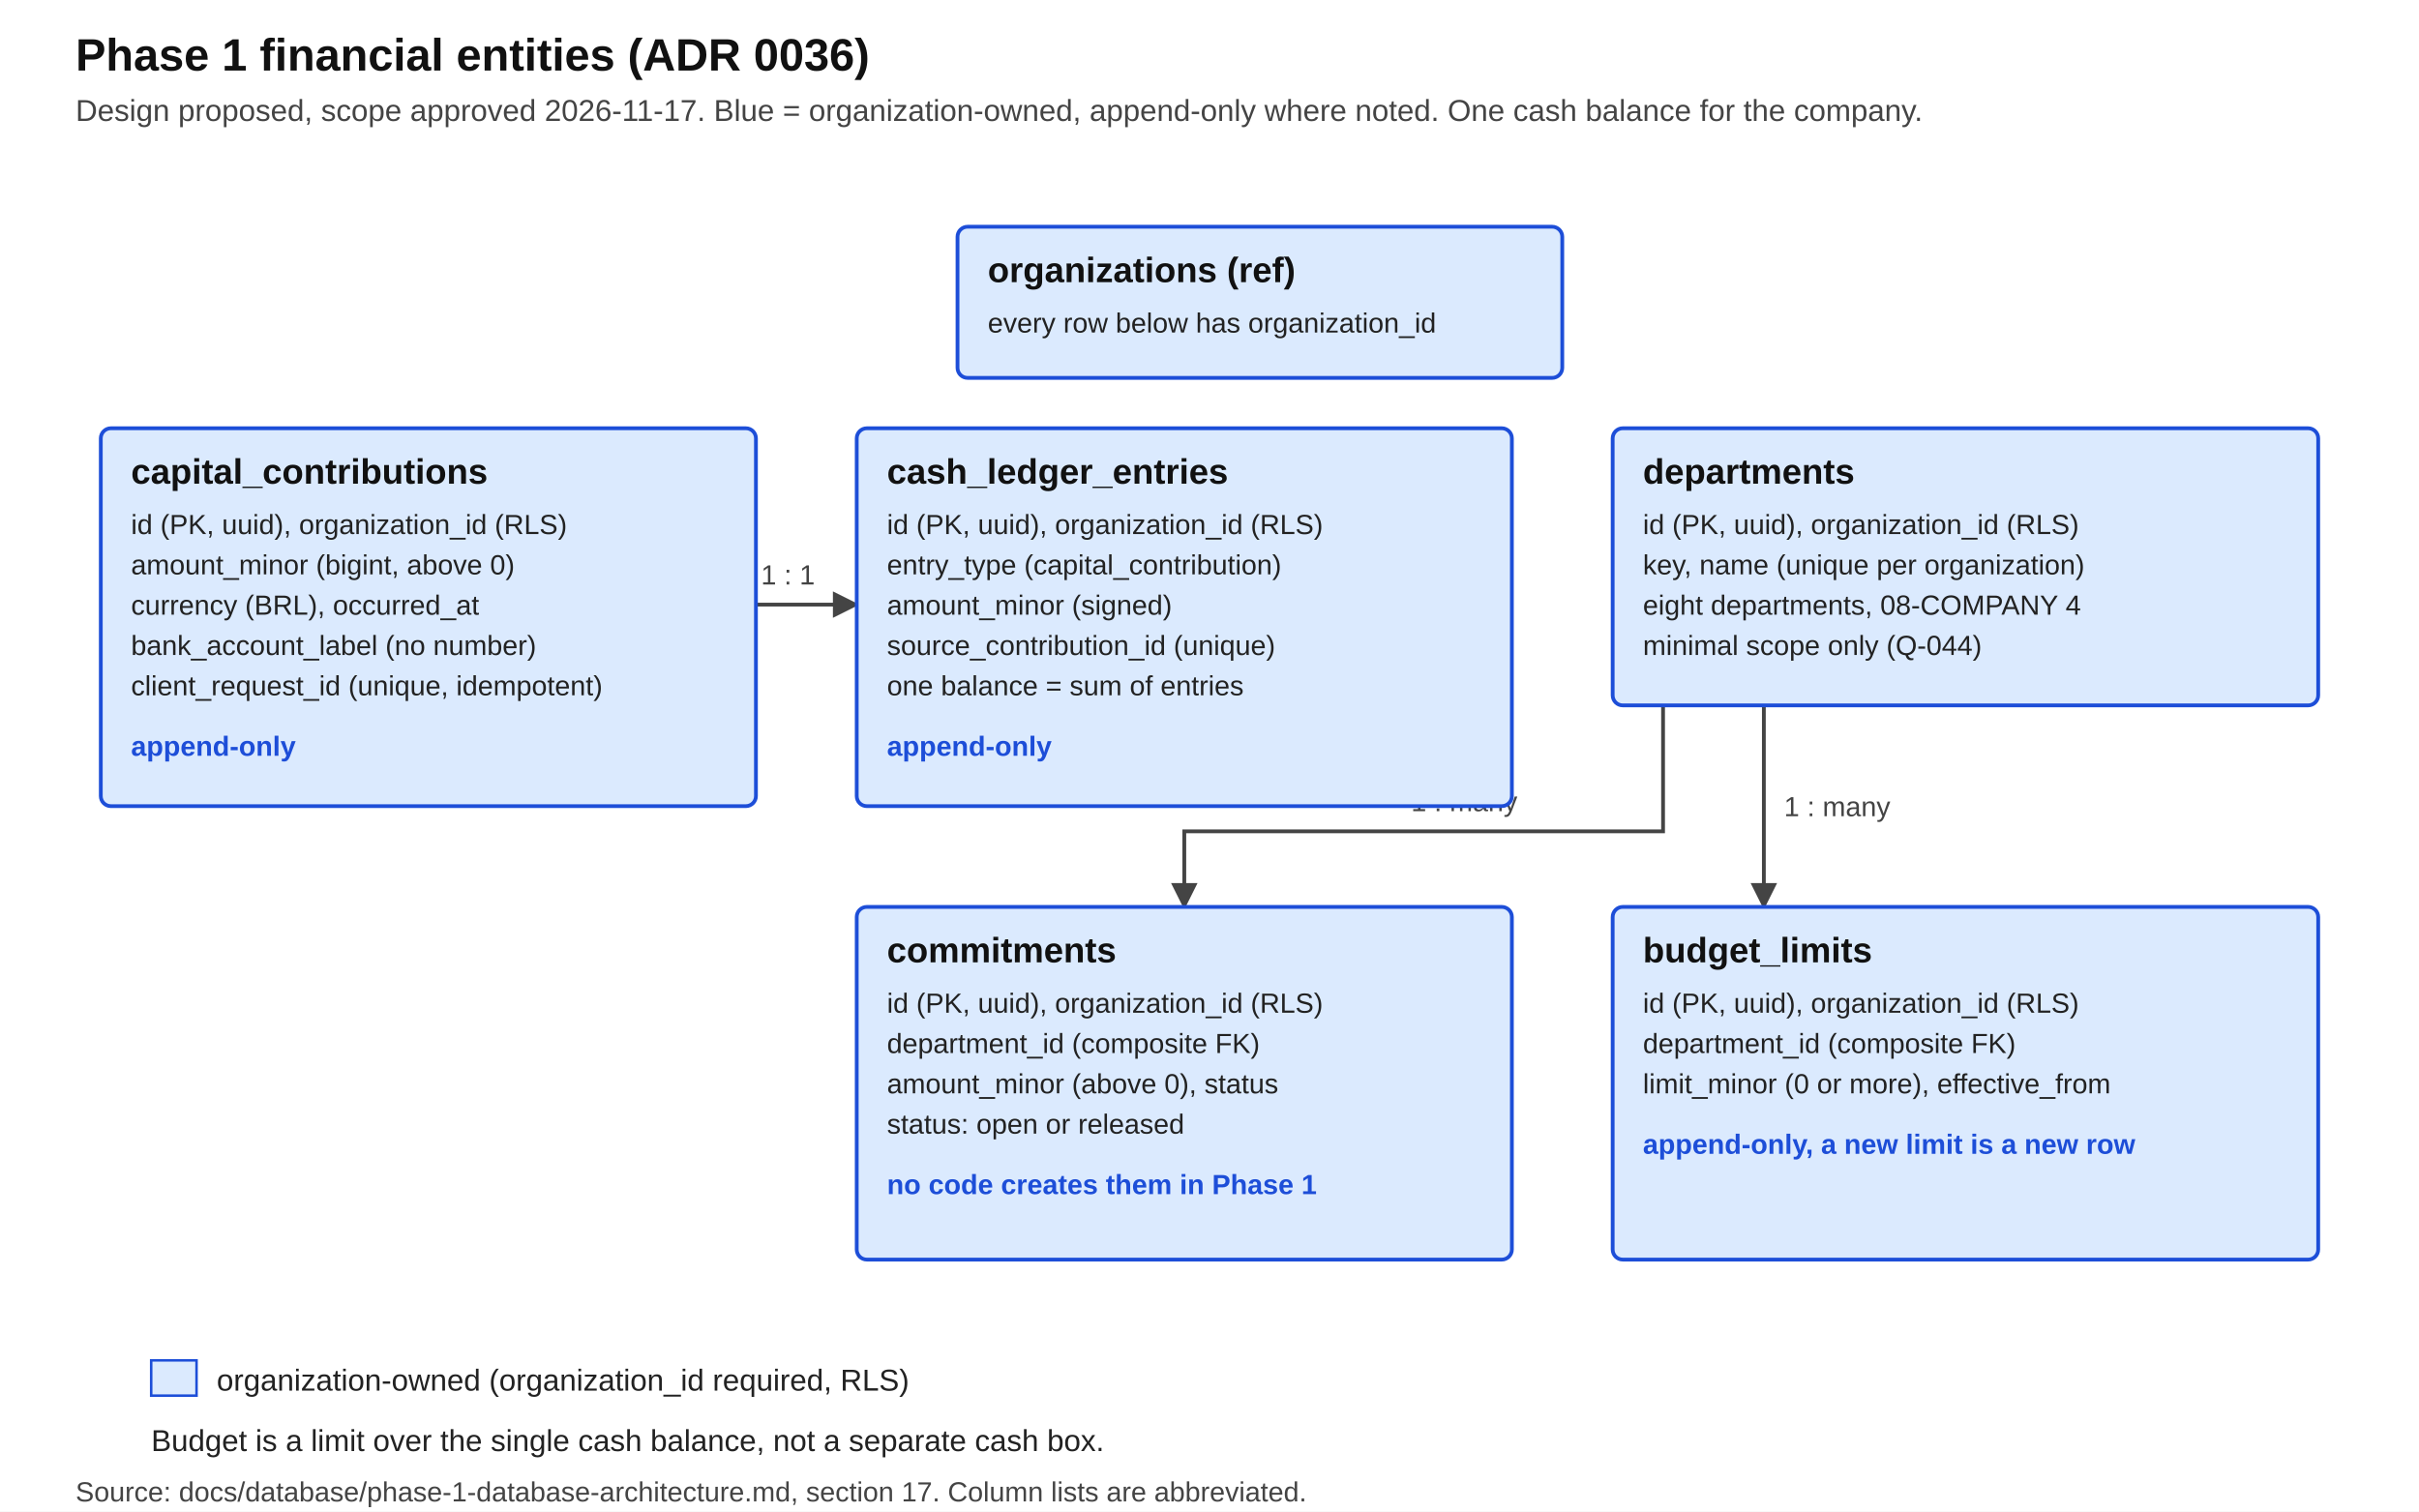
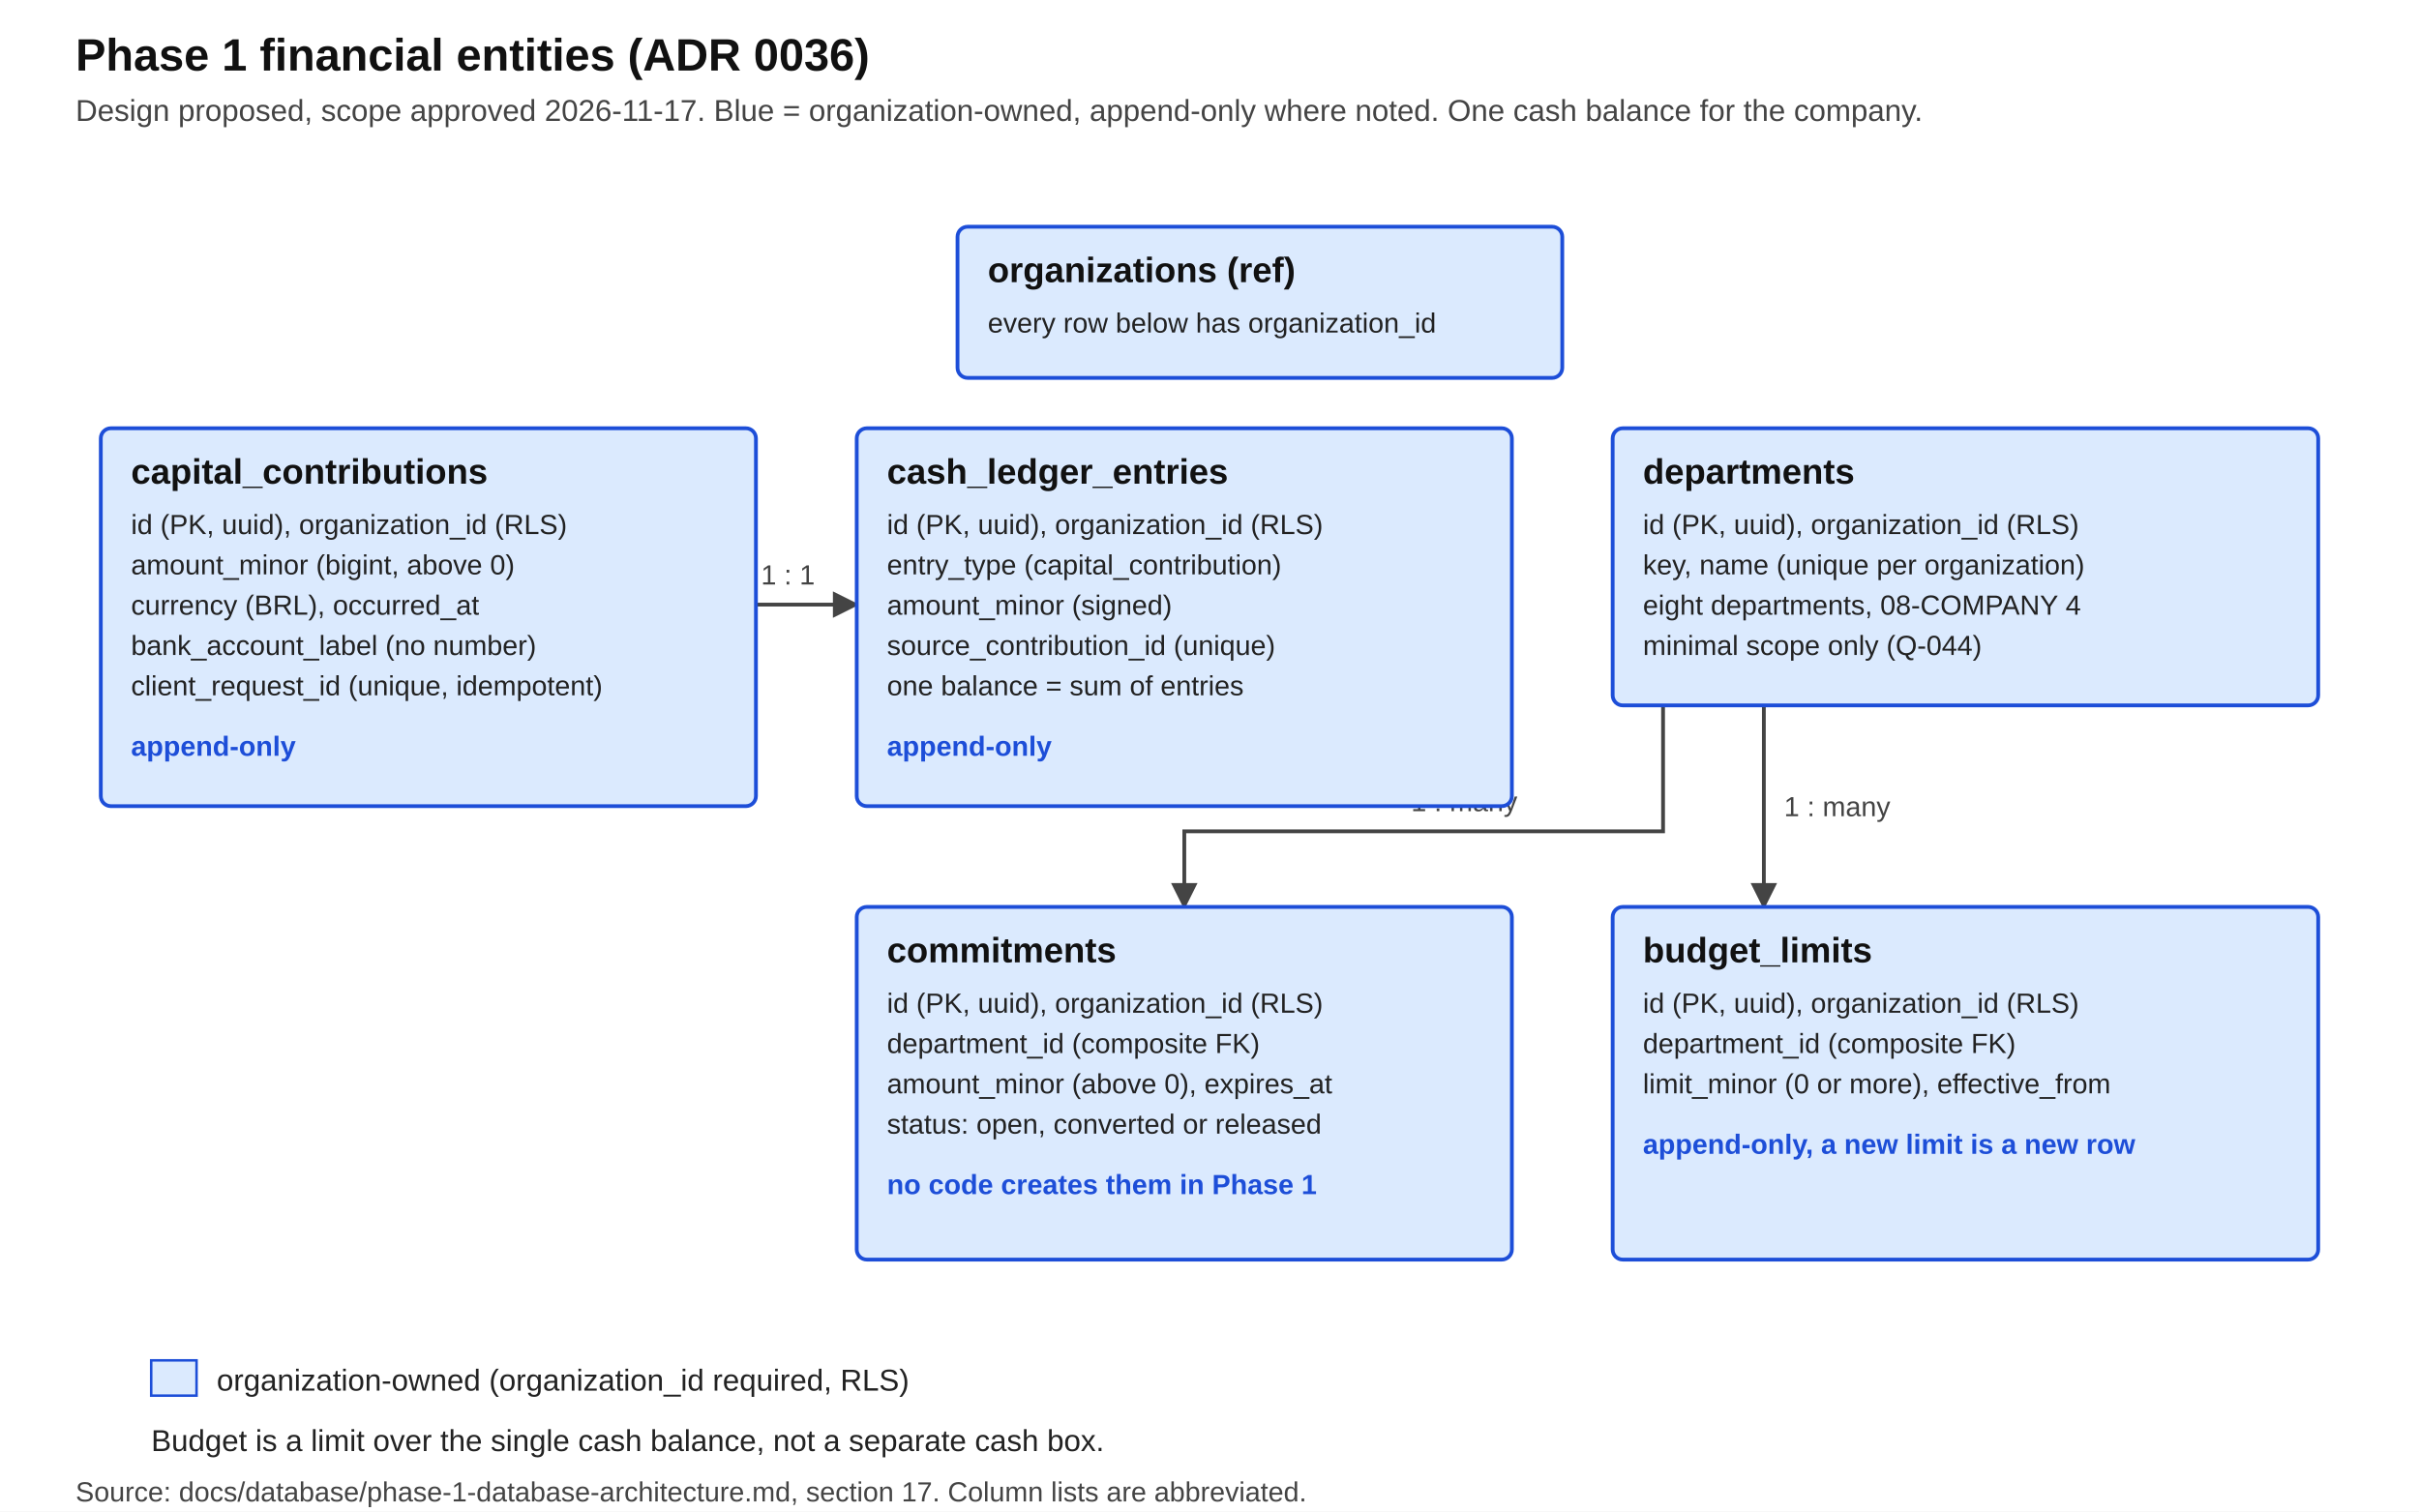
<svg xmlns="http://www.w3.org/2000/svg" viewBox="0 0 960 600" width="960" height="600" font-family="Arial, Helvetica, sans-serif">
  <defs>
    <marker id="arrow" viewBox="0 0 10 10" refX="9" refY="5" markerWidth="7" markerHeight="7" orient="auto-start-reverse">
      <path d="M 0 0 L 10 5 L 0 10 z" fill="#444" />
    </marker>
  </defs>
  <rect width="960" height="600" fill="#ffffff" />
  <text x="30" y="28" font-size="18" font-weight="bold" fill="#111">Phase 1 financial entities (ADR 0036)</text>
  <text x="30" y="48" font-size="12" fill="#444">Design proposed, scope approved 2026-11-17. Blue = organization-owned, append-only where noted. One cash balance for the company.</text>
  <line x1="300" y1="240" x2="340" y2="240" stroke="#444" stroke-width="1.5" marker-end="url(#arrow)" />
  <text x="302" y="232" font-size="11" fill="#444">1 : 1</text>
  <line x1="700" y1="280" x2="700" y2="360" stroke="#444" stroke-width="1.5" marker-end="url(#arrow)" />
  <text x="708" y="324" font-size="11" fill="#444">1 : many</text>
  <path d="M 660 280 L 660 330 L 470 330 L 470 360" fill="none" stroke="#444" stroke-width="1.5" marker-end="url(#arrow)" />
  <text x="560" y="322" font-size="11" fill="#444">1 : many</text>
  <rect x="380" y="90" width="240" height="60" rx="4" fill="#dbeafe" stroke="#1d4ed8" stroke-width="1.5" />
  <text x="392" y="112" font-size="14" font-weight="bold" fill="#111">organizations (ref)</text>
  <text x="392" y="132" font-size="11" fill="#222">every row below has organization_id</text>
  <rect x="40" y="170" width="260" height="150" rx="4" fill="#dbeafe" stroke="#1d4ed8" stroke-width="1.5" />
  <text x="52" y="192" font-size="14" font-weight="bold" fill="#111">capital_contributions</text>
  <text x="52" y="212" font-size="11" fill="#222">id (PK, uuid), organization_id (RLS)</text>
  <text x="52" y="228" font-size="11" fill="#222">amount_minor (bigint, above 0)</text>
  <text x="52" y="244" font-size="11" fill="#222">currency (BRL), occurred_at</text>
  <text x="52" y="260" font-size="11" fill="#222">bank_account_label (no number)</text>
  <text x="52" y="276" font-size="11" fill="#222">client_request_id (unique, idempotent)</text>
  <text x="52" y="300" font-size="11" font-weight="bold" fill="#1d4ed8">append-only</text>
  <rect x="340" y="170" width="260" height="150" rx="4" fill="#dbeafe" stroke="#1d4ed8" stroke-width="1.5" />
  <text x="352" y="192" font-size="14" font-weight="bold" fill="#111">cash_ledger_entries</text>
  <text x="352" y="212" font-size="11" fill="#222">id (PK, uuid), organization_id (RLS)</text>
  <text x="352" y="228" font-size="11" fill="#222">entry_type (capital_contribution)</text>
  <text x="352" y="244" font-size="11" fill="#222">amount_minor (signed)</text>
  <text x="352" y="260" font-size="11" fill="#222">source_contribution_id (unique)</text>
  <text x="352" y="276" font-size="11" fill="#222">one balance = sum of entries</text>
  <text x="352" y="300" font-size="11" font-weight="bold" fill="#1d4ed8">append-only</text>
  <rect x="640" y="170" width="280" height="110" rx="4" fill="#dbeafe" stroke="#1d4ed8" stroke-width="1.5" />
  <text x="652" y="192" font-size="14" font-weight="bold" fill="#111">departments</text>
  <text x="652" y="212" font-size="11" fill="#222">id (PK, uuid), organization_id (RLS)</text>
  <text x="652" y="228" font-size="11" fill="#222">key, name (unique per organization)</text>
  <text x="652" y="244" font-size="11" fill="#222">eight departments, 08-COMPANY 4</text>
  <text x="652" y="260" font-size="11" fill="#222">minimal scope only (Q-044)</text>
  <rect x="340" y="360" width="260" height="140" rx="4" fill="#dbeafe" stroke="#1d4ed8" stroke-width="1.5" />
  <text x="352" y="382" font-size="14" font-weight="bold" fill="#111">commitments</text>
  <text x="352" y="402" font-size="11" fill="#222">id (PK, uuid), organization_id (RLS)</text>
  <text x="352" y="418" font-size="11" fill="#222">department_id (composite FK)</text>
-   <text x="352" y="434" font-size="11" fill="#222">amount_minor (above 0), status</text>
-   <text x="352" y="450" font-size="11" fill="#222">status: open or released</text>
+   <text x="352" y="434" font-size="11" fill="#222">amount_minor (above 0), expires_at</text>
+   <text x="352" y="450" font-size="11" fill="#222">status: open, converted or released</text>
  <text x="352" y="474" font-size="11" font-weight="bold" fill="#1d4ed8">no code creates them in Phase 1</text>
  <rect x="640" y="360" width="280" height="140" rx="4" fill="#dbeafe" stroke="#1d4ed8" stroke-width="1.5" />
  <text x="652" y="382" font-size="14" font-weight="bold" fill="#111">budget_limits</text>
  <text x="652" y="402" font-size="11" fill="#222">id (PK, uuid), organization_id (RLS)</text>
  <text x="652" y="418" font-size="11" fill="#222">department_id (composite FK)</text>
  <text x="652" y="434" font-size="11" fill="#222">limit_minor (0 or more), effective_from</text>
  <text x="652" y="458" font-size="11" font-weight="bold" fill="#1d4ed8">append-only, a new limit is a new row</text>
  <rect x="60" y="540" width="18" height="14" fill="#dbeafe" stroke="#1d4ed8" />
  <text x="86" y="552" font-size="12" fill="#222">organization-owned (organization_id required, RLS)</text>
  <text x="60" y="576" font-size="12" fill="#222">Budget is a limit over the single cash balance, not a separate cash box.</text>
  <text x="30" y="596" font-size="11" fill="#444">Source: docs/database/phase-1-database-architecture.md, section 17. Column lists are abbreviated.</text>
</svg>
